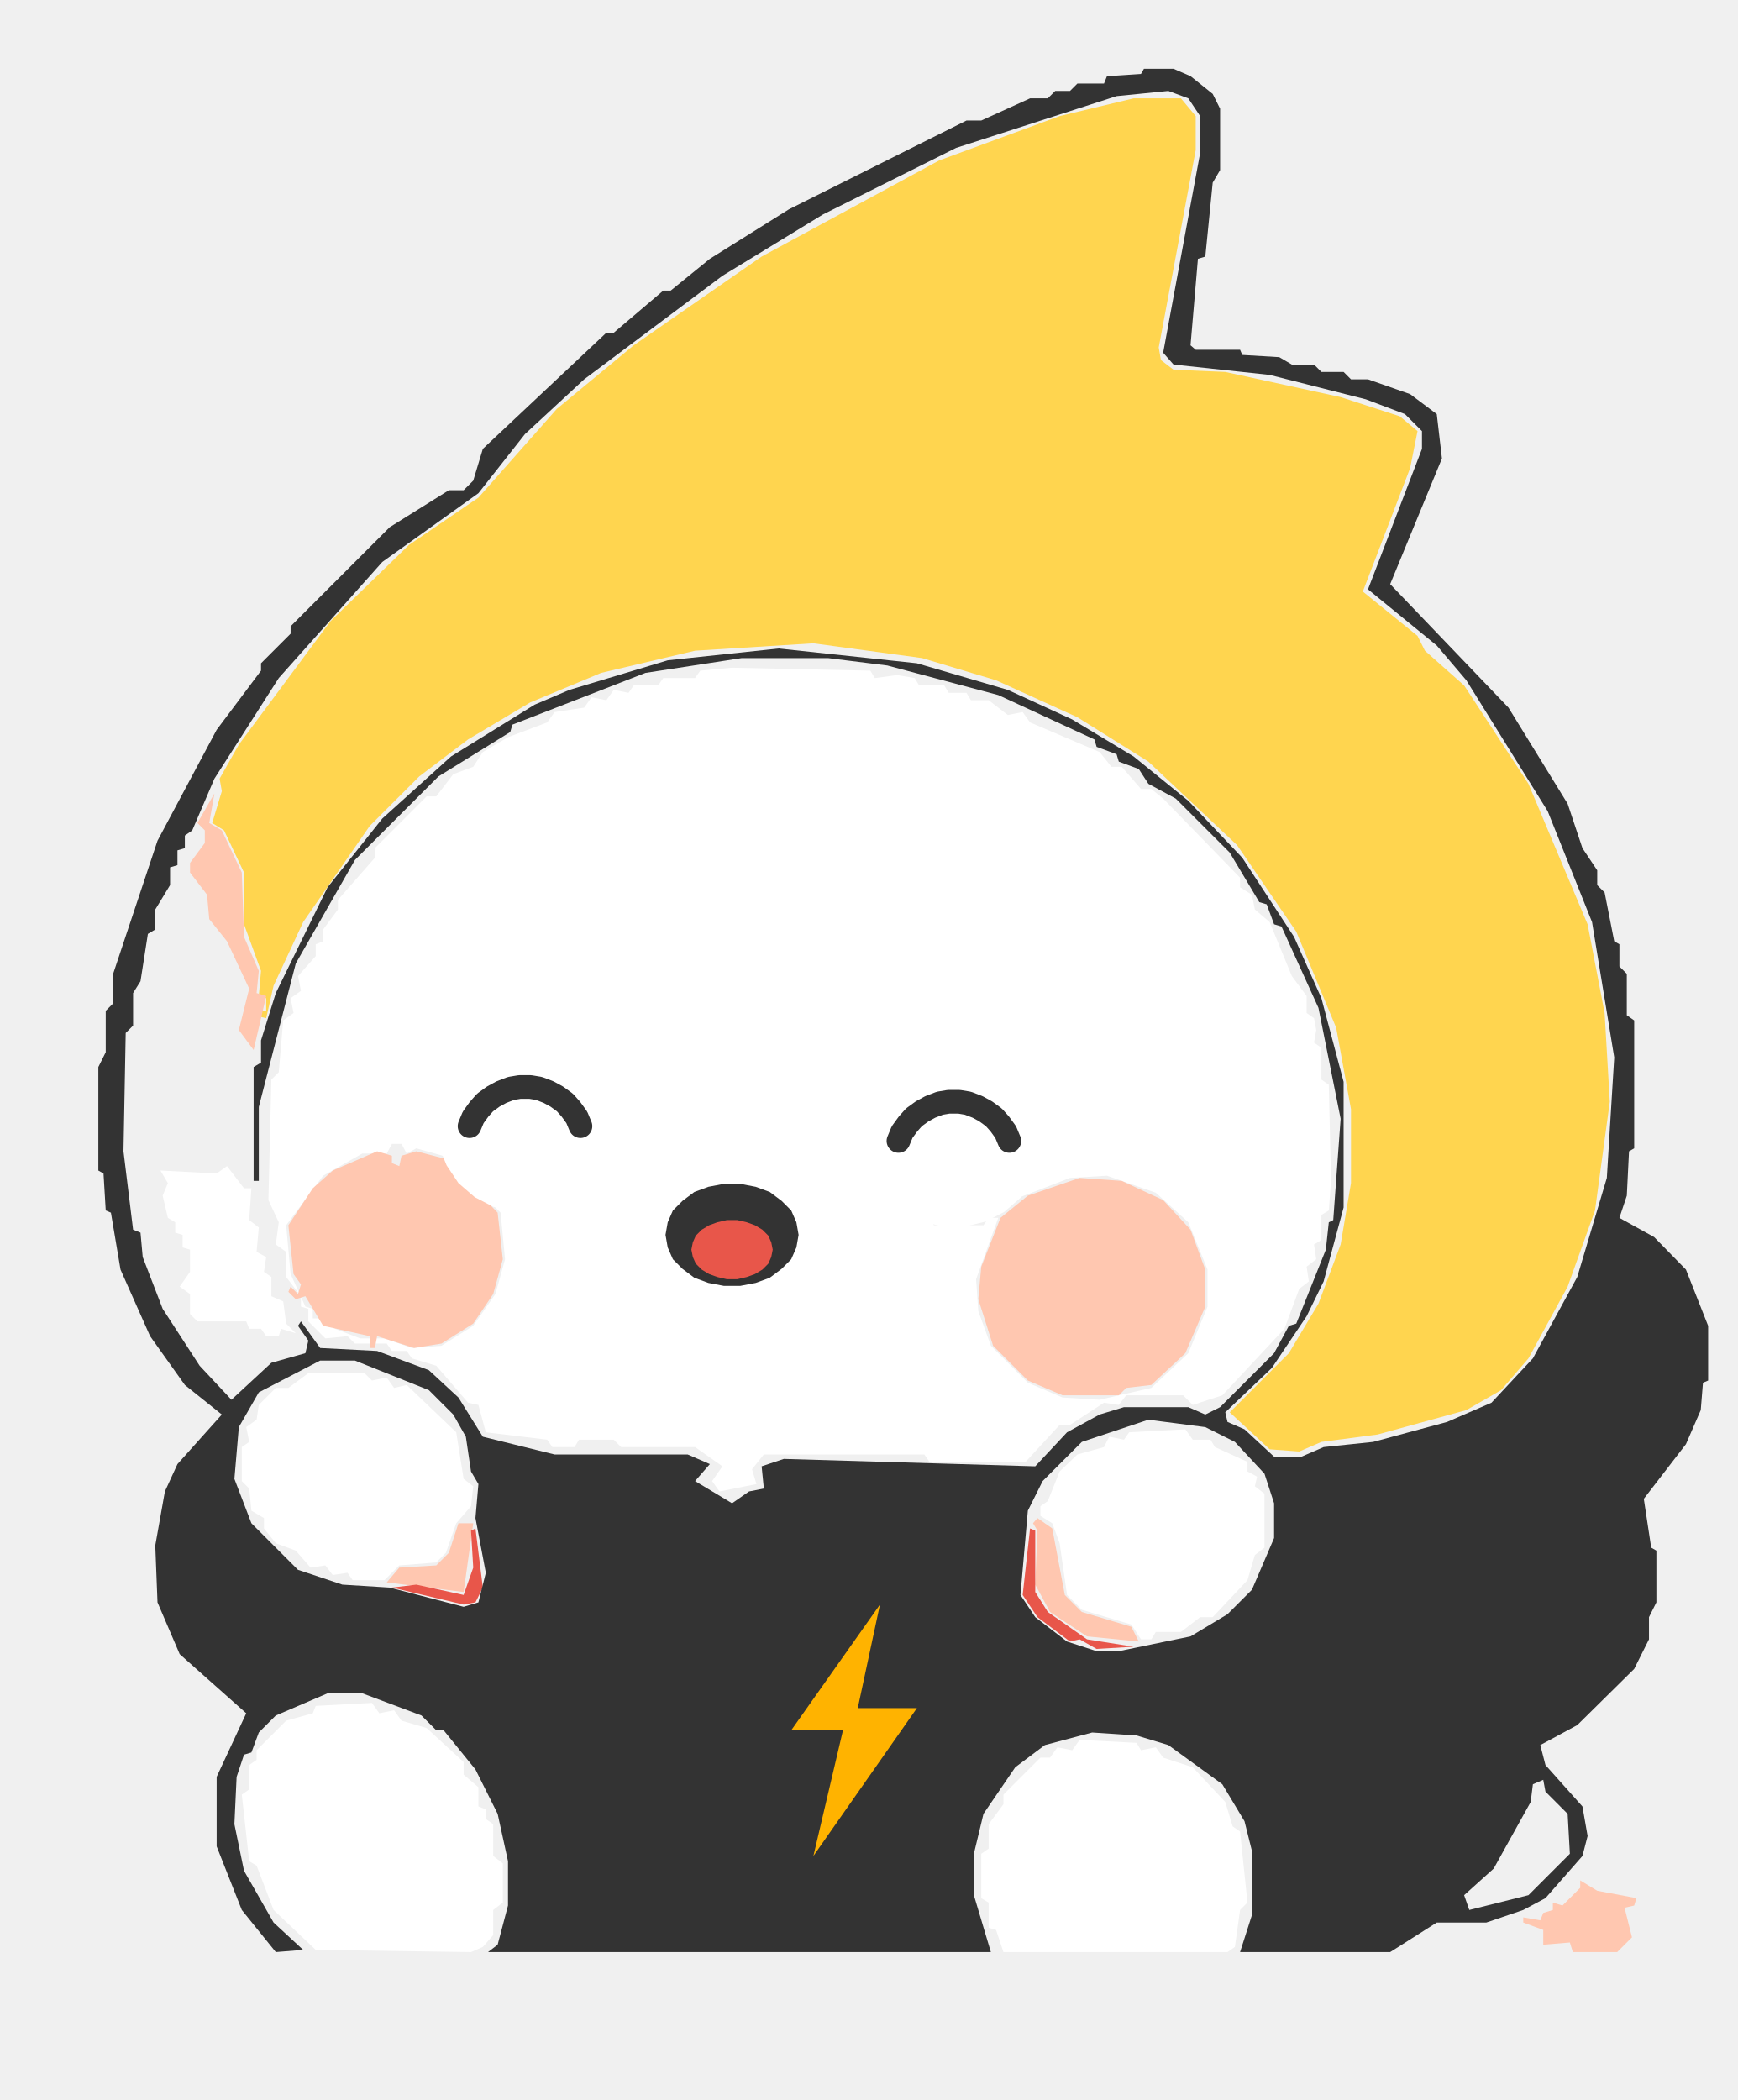
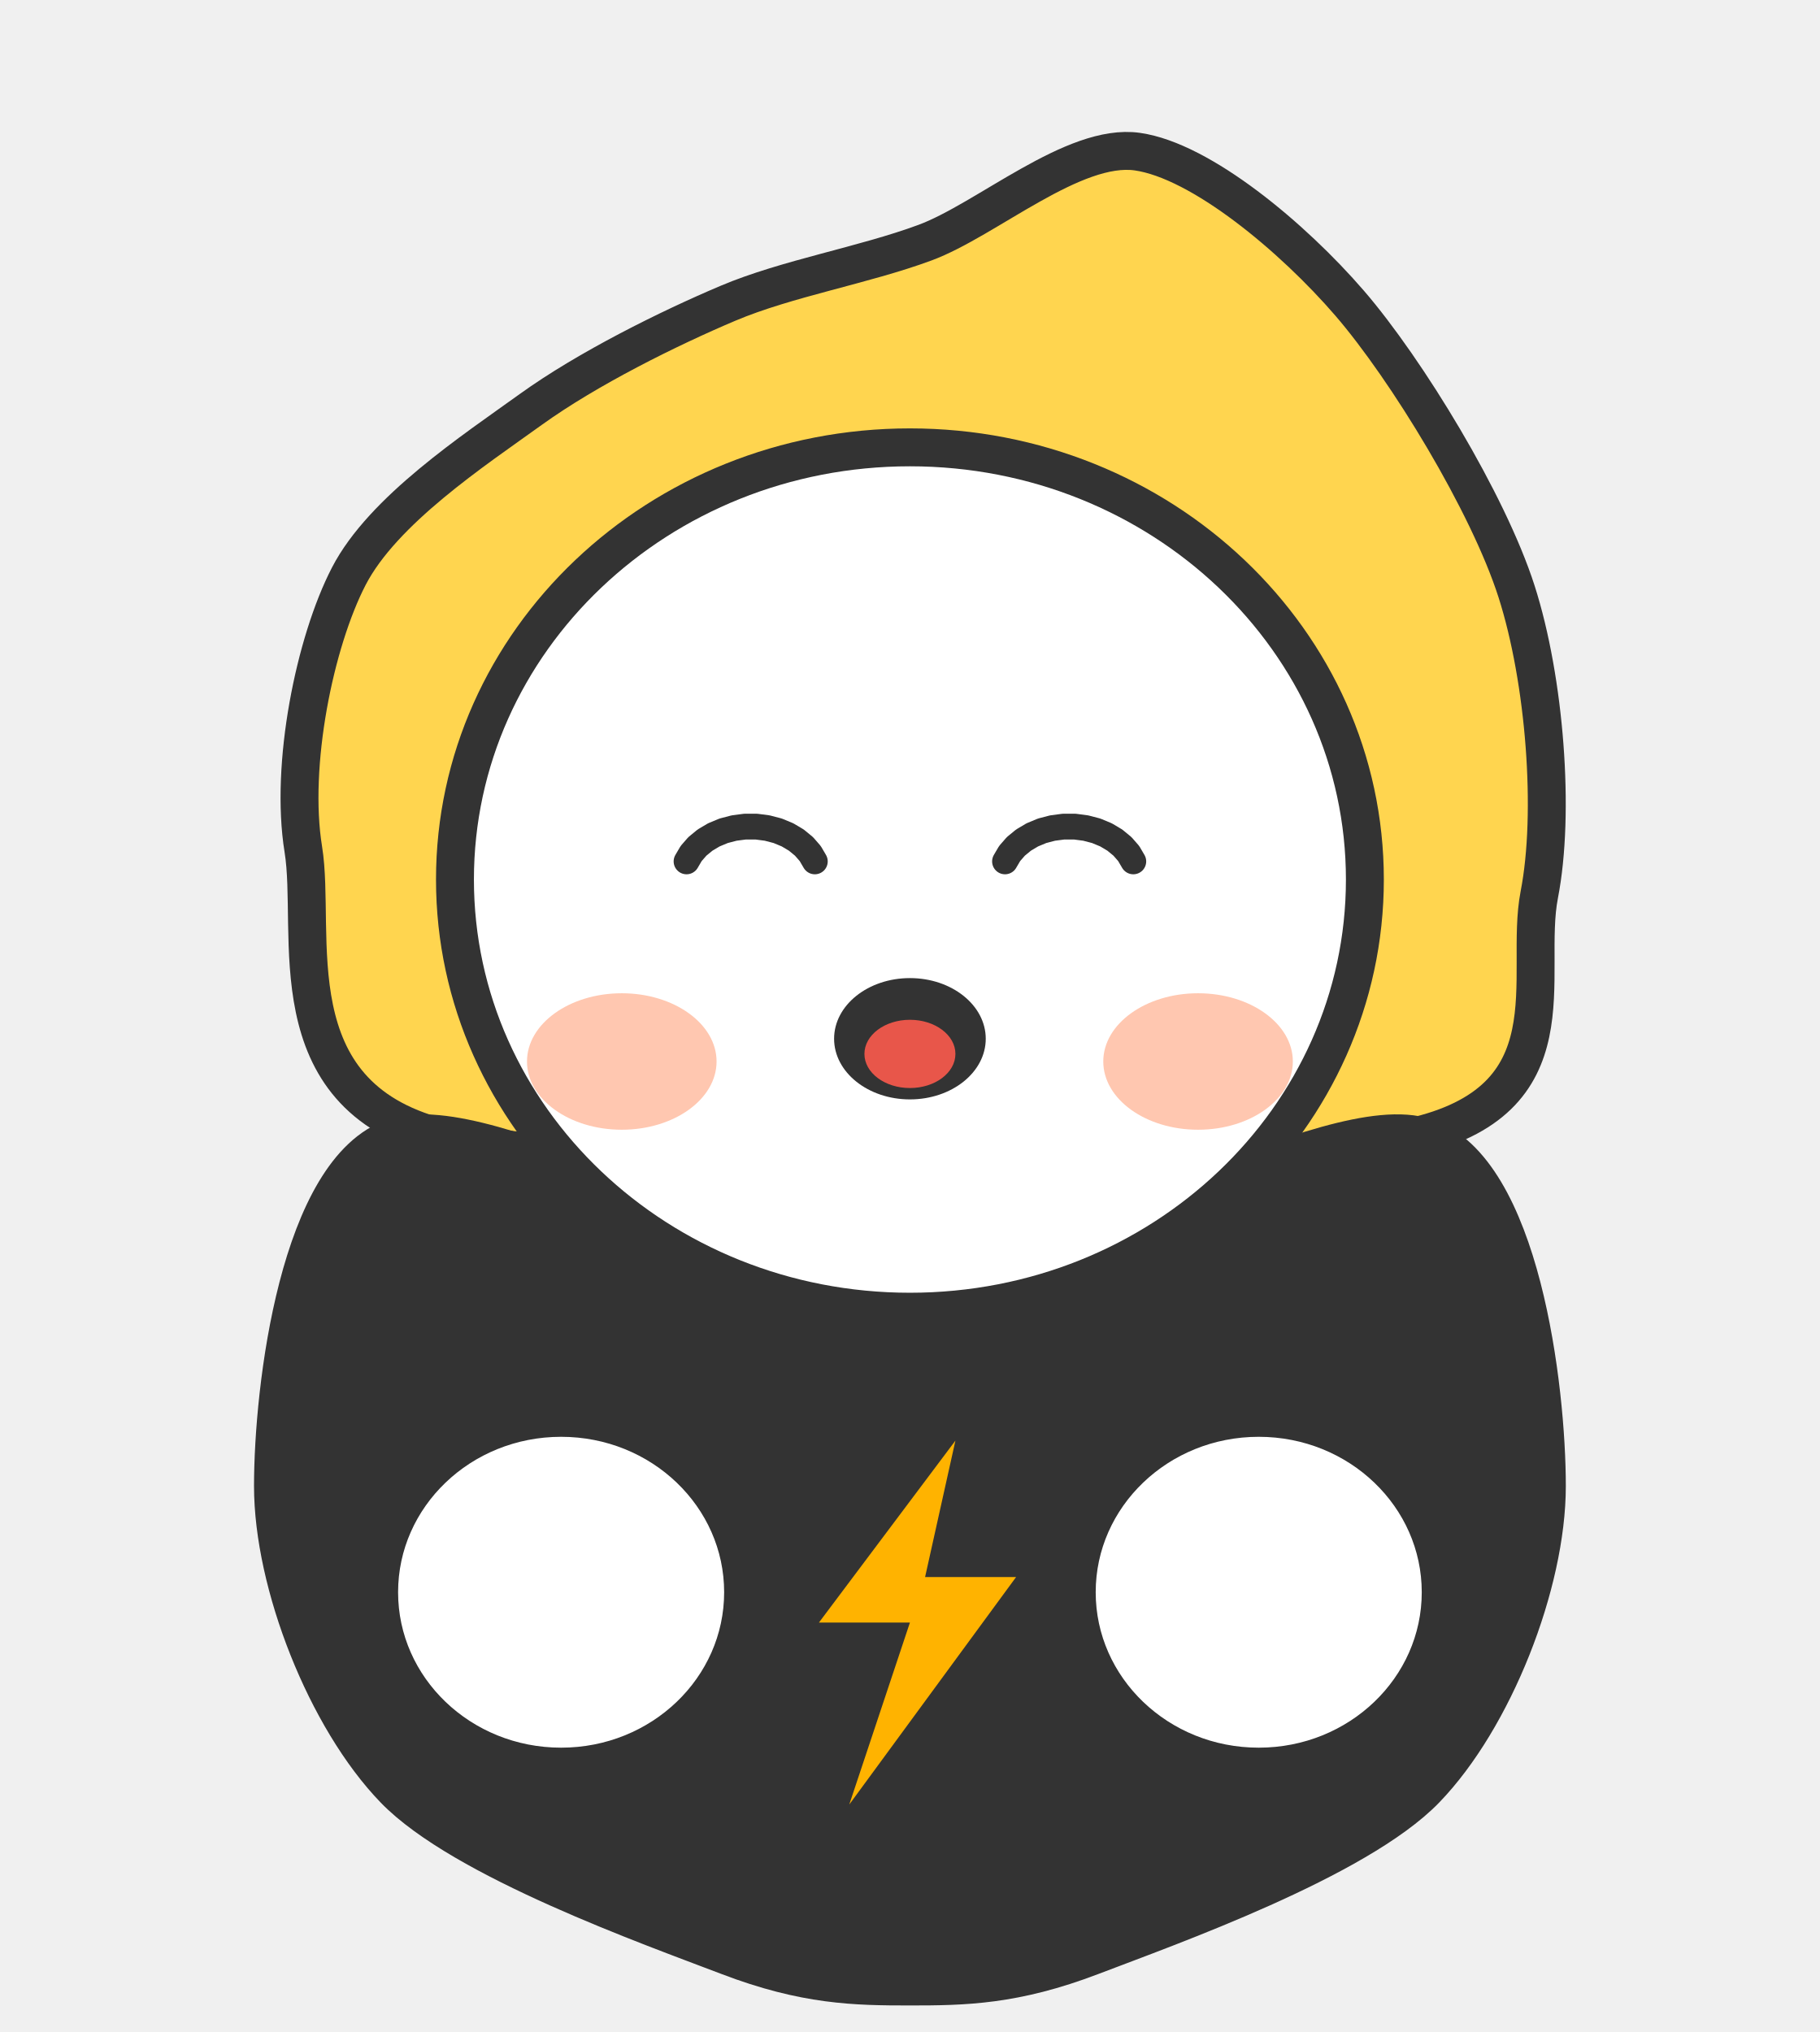
- <svg xmlns="http://www.w3.org/2000/svg" width="235" height="284" viewBox="0 0 235 284" role="img" aria-label="Volty 02-big-smile">
-   <path fill="#FFD54F" fill-rule="evenodd" d="M153.3,13.3 L143.3,15.7 L127.0,21.7 L103.0,34.7 L85.7,46.7 L75.3,55.3 L64.7,67.3 L55.3,73.7 L44.7,84.0 L32.3,100.7 L29.7,105.3 L30.0,107.0 L28.7,111.3 L30.3,112.3 L33.0,118.0 L33.0,125.0 L35.3,131.3 L35.0,134.7 L36.0,135.0 L36.0,136.7 L34.3,136.7 L34.3,137.3 L36.0,137.7 L37.0,133.3 L41.0,124.7 L50.0,111.7 L56.7,105.0 L63.3,100.0 L71.7,95.0 L81.3,91.0 L94.0,88.0 L110.0,87.0 L124.7,89.0 L134.7,92.0 L145.7,97.0 L155.3,103.0 L167.3,114.3 L175.3,126.0 L180.7,139.0 L182.7,150.0 L182.7,160.0 L181.3,168.3 L178.3,176.3 L174.3,183.0 L166.3,191.0 L171.7,196.0 L175.7,196.3 L178.7,195.0 L186.3,194.0 L198.3,190.7 L203.0,188.0 L206.7,183.7 L212.0,174.0 L215.7,163.7 L217.7,149.0 L217.0,137.0 L214.7,125.0 L206.7,106.0 L198.0,92.7 L192.7,88.0 L191.7,86.0 L184.3,80.0 L190.7,63.3 L191.7,58.3 L189.3,56.3 L181.3,53.7 L165.7,50.3 L158.7,50.0 L157.0,48.7 L156.7,47.0 L161.7,20.3 L161.7,15.7 L159.7,13.3 Z" />
-   <path fill="#FFFFFF" fill-rule="evenodd" d="M135.7,242.7 L135.7,244.0 L133.7,246.7 L133.7,250.0 L132.7,250.7 L132.7,256.7 L133.7,257.3 L133.7,260.7 L134.7,261.0 L135.7,264.0 L166.0,264.0 L167.0,263.3 L167.7,258.3 L168.7,257.3 L167.7,247.7 L166.7,247.0 L165.7,243.7 L161.3,239.0 L157.3,237.7 L156.3,236.3 L154.3,236.7 L153.7,235.7 L146.0,235.3 L145.0,236.7 L143.0,236.3 L142.0,237.7 L140.7,237.7 Z M38.7,232.7 L34.7,236.7 L34.7,238.0 L33.7,238.7 L33.7,242.0 L32.7,242.7 L33.7,251.7 L34.7,252.3 L37.0,258.3 L42.7,263.7 L63.7,264.0 L65.3,263.3 L66.7,261.7 L66.7,258.3 L68.0,257.3 L68.0,252.0 L66.7,251.0 L66.7,246.7 L65.7,246.0 L65.7,244.7 L64.7,244.3 L64.7,241.7 L62.7,240.0 L62.7,238.3 L57.7,233.7 L54.3,232.7 L53.3,231.3 L51.3,231.7 L50.3,230.3 L42.7,230.7 L42.3,231.7 Z M160.3,193.3 L152.7,193.7 L152.0,194.7 L150.0,194.3 L149.3,195.7 L145.7,196.7 L143.3,199.0 L141.7,203.0 L140.7,203.7 L140.7,205.0 L142.3,206.0 L143.3,208.7 L144.3,215.7 L146.3,217.7 L153.0,219.7 L154.3,221.7 L155.7,221.7 L156.3,220.7 L159.7,220.7 L162.3,218.7 L164.0,218.7 L168.7,213.7 L169.7,210.3 L171.0,209.3 L171.0,202.0 L169.7,201.0 L170.0,199.7 L168.7,199.0 L168.7,197.7 L164.3,195.7 L163.7,194.7 L161.3,194.7 Z M35.0,190.0 L34.7,192.0 L33.3,193.0 L33.7,195.0 L32.7,195.7 L32.7,200.3 L33.7,201.3 L34.0,204.3 L35.7,205.3 L35.7,206.7 L37.3,208.7 L40.0,209.7 L42.0,212.0 L44.0,211.7 L45.0,213.0 L47.0,212.7 L47.7,213.7 L52.0,213.7 L54.0,211.7 L59.0,211.3 L60.3,210.0 L61.7,206.0 L63.7,203.7 L64.0,201.0 L62.7,200.0 L61.7,193.7 L55.0,187.3 L53.3,187.7 L52.3,186.3 L50.3,186.7 L49.3,185.7 L41.7,185.7 L39.0,187.7 L37.3,187.7 Z M21.7,158.3 L22.7,160.0 L22.0,161.7 L22.7,164.7 L23.7,165.3 L23.7,166.7 L24.7,167.0 L24.7,168.7 L25.7,169.0 L25.7,172.0 L24.3,174.0 L25.7,175.0 L25.7,177.7 L26.7,178.7 L33.3,178.7 L33.7,179.7 L35.3,179.7 L36.0,180.7 L37.7,180.7 L38.0,179.7 L40.0,180.3 L38.7,179.0 L38.3,176.0 L36.7,175.3 L36.7,172.7 L35.7,172.0 L36.0,170.0 L34.7,169.3 L35.0,166.0 L33.7,165.0 L34.0,160.7 L33.0,160.7 L30.7,157.7 L29.3,158.7 Z M40.3,132.0 L40.7,134.0 L39.3,135.0 L39.7,137.0 L38.3,138.0 L37.7,145.0 L36.7,146.0 L36.3,162.3 L37.7,165.3 L37.3,168.3 L38.7,169.3 L38.7,172.7 L40.7,175.3 L40.7,176.7 L41.7,177.0 L41.7,178.7 L44.0,181.0 L47.0,180.7 L48.0,181.7 L52.3,181.7 L53.0,182.7 L55.0,182.7 L55.7,183.7 L59.0,184.7 L63.3,189.7 L64.7,190.0 L65.7,193.7 L74.0,194.7 L74.7,195.7 L77.7,195.7 L78.3,194.7 L83.0,194.7 L84.0,195.7 L94.0,195.7 L97.7,198.3 L96.3,200.3 L97.3,201.7 L102.3,200.7 L101.7,198.7 L103.3,196.7 L125.0,196.7 L125.7,197.7 L138.7,197.7 L143.3,192.7 L144.7,192.7 L149.3,189.7 L151.3,190.0 L152.3,188.7 L160.0,188.7 L161.3,190.0 L165.3,188.7 L173.7,179.7 L175.7,174.3 L177.0,173.3 L176.7,171.3 L178.0,170.3 L177.7,168.3 L178.7,167.7 L178.7,164.3 L179.7,163.7 L180.0,159.7 L179.7,146.7 L178.7,146.0 L178.7,141.7 L177.7,141.0 L178.0,139.3 L177.7,137.7 L176.7,137.0 L176.7,134.7 L174.7,132.0 L171.7,124.7 L169.7,123.0 L169.3,121.0 L167.7,120.0 L167.7,118.7 L157.3,108.0 L155.7,106.7 L154.3,106.7 L151.7,103.7 L150.3,103.7 L148.7,101.7 L139.3,97.7 L138.3,96.3 L136.3,96.7 L133.7,94.7 L131.3,94.7 L130.7,93.7 L128.3,93.7 L127.7,92.7 L124.3,92.7 L123.7,91.7 L121.3,91.3 L118.3,91.7 L117.7,90.7 L99.0,90.3 L94.7,90.7 L94.0,91.7 L89.7,91.7 L89.0,92.7 L85.7,92.7 L85.0,93.7 L83.0,93.3 L82.0,94.7 L80.0,94.3 L79.0,95.7 L75.0,96.3 L74.0,97.7 L68.7,99.7 L65.3,101.7 L64.0,103.7 L61.3,104.7 L59.0,107.7 L57.7,107.7 L50.7,114.7 L50.7,116.0 L45.7,121.7 L45.7,123.0 L43.7,125.7 L43.7,127.3 L42.7,127.7 L42.7,129.3 Z M87.0,162.0 L89.0,160.7 L90.7,161.7 L94.7,161.7 L96.3,158.7 L100.0,158.7 L102.7,161.7 L104.0,161.7 L104.7,162.7 L107.3,163.0 L108.3,161.7 L110.3,161.7 L111.7,162.7 L111.7,164.3 L110.0,166.7 L107.7,166.7 L107.7,170.0 L105.7,171.7 L105.3,173.7 L102.0,174.3 L101.0,175.7 L98.3,175.7 L97.3,174.3 L95.3,174.7 L91.7,171.0 L91.7,168.0 L90.7,166.3 L86.7,165.0 Z M124.3,146.7 L125.7,146.7 L126.3,145.7 L132.0,145.7 L137.7,150.3 L137.7,151.7 L138.7,152.3 L138.7,160.0 L137.7,160.7 L137.7,162.0 L144.7,159.3 L149.7,159.0 L156.3,161.3 L160.7,165.3 L163.3,171.7 L163.3,176.7 L160.7,183.0 L155.7,187.7 L148.7,189.3 L143.7,189.0 L139.0,187.0 L134.0,182.0 L132.3,177.3 L132.0,173.0 L135.0,164.7 L133.7,164.7 L133.0,165.7 L126.3,165.7 L125.7,164.7 L124.3,164.7 L120.7,160.0 L120.7,151.3 Z M78.7,145.3 L78.7,146.7 L80.7,149.3 L80.7,157.0 L79.7,157.7 L79.7,159.0 L77.0,161.7 L74.0,162.3 L73.0,163.7 L70.3,163.7 L69.7,162.7 L67.3,162.7 L65.3,160.7 L64.7,161.0 L67.7,164.0 L68.3,170.3 L67.0,175.0 L64.0,179.3 L59.7,182.0 L55.7,182.3 L52.0,181.0 L48.7,181.0 L45.3,179.7 L44.3,178.3 L42.3,178.3 L42.3,177.0 L41.3,176.7 L39.3,172.3 L38.7,165.7 L43.7,159.0 L49.0,156.0 L52.3,156.0 L53.0,154.7 L54.3,154.7 L55.0,156.0 L56.3,155.3 L61.3,156.7 L62.7,158.0 L62.7,155.0 L61.7,154.0 L62.7,148.3 L63.7,147.7 L63.7,146.3 L68.3,142.7 L75.0,142.7 Z" />
-   <path fill="#FFC7B0" fill-rule="evenodd" d="M206.0,259.3 L206.0,260.0 L208.7,261.0 L208.7,263.0 L212.3,262.7 L212.7,264.0 L218.7,264.0 L220.7,262.0 L219.7,258.0 L221.0,257.7 L221.3,256.7 L216.0,255.7 L213.7,254.3 L213.7,255.3 L211.3,257.7 L210.0,257.3 L210.0,258.3 L208.7,258.7 L208.3,259.7 Z M64.0,206.0 L62.0,206.0 L60.7,210.0 L59.0,211.7 L54.0,212.0 L52.3,214.0 L62.7,215.3 Z M140.3,205.3 L139.7,206.0 L140.3,207.0 L140.0,214.3 L142.0,218.0 L147.0,221.3 L154.0,222.0 L153.0,220.0 L146.3,218.0 L144.0,215.7 L142.3,206.7 Z M95.3,166.0 L95.7,169.0 L97.7,171.0 L101.7,171.0 L103.7,168.0 L103.7,166.7 L100.7,165.7 L99.7,164.0 Z M146.0,159.3 L139.0,161.7 L135.3,164.7 L132.7,171.3 L132.3,175.7 L134.3,182.0 L139.0,186.7 L143.7,188.7 L151.3,188.7 L152.3,187.7 L155.7,187.3 L160.3,183.0 L163.0,176.7 L163.0,171.7 L161.0,166.3 L157.3,162.3 L151.7,159.7 Z M45.0,158.3 L42.3,160.7 L39.0,165.7 L39.7,172.3 L40.7,173.7 L40.3,175.0 L39.3,174.0 L39.0,174.7 L40.0,175.7 L41.3,175.3 L43.7,179.3 L50.0,180.7 L50.0,182.3 L50.7,182.3 L51.0,180.7 L56.0,182.3 L59.7,181.7 L64.0,179.0 L66.7,175.0 L68.0,170.3 L67.3,164.0 L64.7,161.3 L64.7,160.3 L63.0,159.7 L61.3,157.0 L56.3,155.7 L54.3,156.3 L54.0,157.7 L53.0,157.3 L53.0,156.3 L51.0,155.7 Z M29.0,107.3 L26.7,111.3 L27.7,112.3 L27.7,114.0 L25.7,116.7 L25.7,118.0 L28.0,121.0 L28.3,124.3 L30.7,127.3 L33.7,133.7 L32.3,139.3 L34.3,142.0 L36.0,134.7 L34.7,134.3 L35.0,131.3 L33.0,126.7 L32.7,118.0 L30.0,112.3 L28.3,111.3 Z" />
-   <path fill="#E8564A" fill-rule="evenodd" d="M139.3,206.7 L138.3,215.7 L140.3,218.7 L144.7,222.0 L146.0,221.7 L148.3,223.0 L153.3,222.7 L147.0,221.7 L141.7,218.0 L140.0,215.3 L140.0,207.0 Z M64.3,206.7 L63.7,207.0 L64.0,212.0 L62.7,215.7 L56.3,214.3 L53.0,214.7 L62.7,217.0 L64.3,216.7 L65.3,214.7 Z" />
-   <path fill="#333333" fill-rule="evenodd" d="M88.0,162.7 L88.3,165.0 L92.0,166.0 L93.3,170.7 L96.3,173.7 L101.3,174.0 L104.0,172.7 L106.0,170.3 L106.7,166.7 L111.0,163.7 L109.7,162.7 L107.7,164.0 L103.3,163.3 L101.3,162.3 L100.3,160.3 L99.0,160.0 L96.3,160.3 L95.0,162.3 L93.0,163.3 L90.3,163.3 L89.0,162.0 Z M98.3,163.3 L99.7,163.3 L104.3,166.3 L104.3,168.7 L101.0,172.3 L97.3,172.0 L94.7,168.7 L94.7,165.7 Z M128.7,146.7 L125.3,147.7 L122.7,150.3 L121.3,154.0 L121.3,157.3 L122.7,161.0 L125.3,163.7 L127.3,164.7 L132.0,164.7 L134.0,164.0 L136.7,161.0 L137.7,154.7 L136.0,150.0 L134.3,148.3 L131.0,146.7 Z M71.0,143.3 L67.3,144.7 L64.7,147.3 L63.3,150.7 L63.3,155.7 L65.3,160.0 L68.3,161.7 L73.3,162.0 L76.0,161.0 L78.7,158.0 L80.0,152.0 L78.0,146.3 L74.0,143.7 Z M161.0,10.3 L158.7,9.3 L154.7,9.3 L154.3,10.0 L149.7,10.3 L149.3,11.3 L145.7,11.3 L144.7,12.3 L142.7,12.3 L141.7,13.3 L139.3,13.3 L132.7,16.3 L130.7,16.3 L106.7,28.3 L96.0,35.0 L90.7,39.3 L89.7,39.3 L83.0,45.0 L82.0,45.0 L65.3,60.7 L64.0,65.0 L62.7,66.3 L60.7,66.3 L52.7,71.3 L39.3,84.7 L39.3,85.7 L35.3,89.7 L35.3,90.7 L29.3,98.7 L21.3,113.7 L15.3,131.7 L15.3,135.7 L14.3,136.7 L14.3,142.3 L13.3,144.3 L13.3,158.3 L14.0,158.7 L14.3,163.7 L15.0,164.0 L16.3,171.7 L20.3,180.7 L25.0,187.3 L30.0,191.3 L24.0,198.0 L22.3,201.7 L21.0,209.0 L21.3,216.7 L24.3,223.7 L33.3,231.7 L29.3,240.3 L29.3,249.7 L32.7,258.3 L37.3,264.0 L41.0,263.7 L37.0,260.0 L33.0,253.0 L31.7,246.7 L32.0,240.3 L33.0,237.3 L34.0,237.0 L35.0,234.3 L37.3,232.0 L44.3,229.0 L49.0,229.0 L57.0,232.0 L59.0,234.0 L60.0,234.0 L64.3,239.3 L67.3,245.3 L68.7,251.7 L68.7,257.7 L67.3,263.0 L66.0,264.0 L134.0,264.0 L131.7,256.3 L131.7,250.7 L133.0,245.3 L137.3,239.0 L141.3,236.0 L147.7,234.3 L153.7,234.7 L158.0,236.0 L165.3,241.3 L168.3,246.3 L169.3,250.3 L169.3,259.0 L167.7,264.0 L188.0,264.0 L194.3,260.0 L201.0,260.0 L206.0,258.3 L209.0,256.7 L214.0,251.0 L214.7,248.3 L214.0,244.3 L209.0,238.7 L208.3,236.0 L213.3,233.3 L221.0,225.7 L223.0,221.7 L223.0,218.7 L224.0,216.7 L224.0,209.7 L223.3,209.3 L222.3,202.7 L228.0,195.3 L230.0,190.7 L230.3,187.0 L231.0,186.7 L231.0,179.3 L228.0,171.7 L223.7,167.3 L219.0,164.7 L220.0,161.7 L220.3,155.7 L221.0,155.3 L221.0,138.0 L220.0,137.3 L220.0,131.7 L219.0,130.7 L219.0,127.7 L218.3,127.3 L217.0,120.7 L216.0,119.7 L216.0,117.7 L214.0,114.7 L212.0,108.7 L204.0,95.7 L188.0,79.0 L195.0,62.0 L194.3,56.0 L190.7,53.3 L185.0,51.3 L182.7,51.3 L181.7,50.3 L178.7,50.3 L177.7,49.3 L174.7,49.3 L173.0,48.3 L168.0,48.0 L167.7,47.3 L161.7,47.3 L161.0,46.7 L162.0,35.0 L163.0,34.7 L164.0,24.7 L165.0,23.0 L165.0,14.7 L164.0,12.7 Z M208.7,240.7 L209.0,242.3 L212.0,245.3 L212.3,250.7 L206.7,256.3 L198.7,258.3 L198.0,256.3 L202.0,252.7 L207.0,243.7 L207.3,241.3 Z M167.0,195.0 L171.0,199.3 L172.3,203.3 L172.3,208.0 L169.3,215.0 L166.0,218.3 L161.0,221.3 L151.3,223.3 L148.3,223.3 L144.3,222.0 L140.0,218.7 L138.0,215.7 L139.0,204.3 L141.0,200.3 L146.3,195.0 L155.3,192.0 L163.0,193.0 Z M35.0,188.3 L43.3,184.0 L48.0,184.0 L58.0,188.0 L61.3,191.3 L63.0,194.3 L63.7,199.0 L64.7,200.7 L64.3,205.3 L65.7,212.7 L64.7,216.7 L62.7,217.3 L52.7,214.7 L46.3,214.3 L40.3,212.3 L34.0,206.0 L31.7,200.0 L32.3,193.0 Z M160.7,13.3 L162.3,15.7 L162.3,20.7 L157.3,47.7 L158.7,49.3 L171.7,50.7 L184.7,54.0 L190.0,56.0 L192.3,58.3 L192.3,60.7 L185.0,79.7 L194.3,87.3 L198.3,92.0 L209.3,109.7 L215.3,124.7 L218.3,143.0 L217.3,159.3 L213.3,172.7 L207.3,183.7 L201.7,189.7 L195.7,192.3 L185.7,195.0 L179.0,195.7 L176.0,197.0 L172.3,197.0 L168.3,193.3 L166.0,192.3 L165.7,191.0 L172.0,185.0 L176.7,178.0 L179.0,173.3 L181.7,163.3 L181.7,146.3 L178.7,135.0 L175.0,126.7 L168.0,116.0 L160.7,108.3 L153.3,102.3 L145.0,97.3 L136.3,93.3 L124.0,89.7 L105.3,87.7 L90.3,89.3 L77.0,93.3 L72.3,95.3 L61.0,102.3 L51.7,110.7 L44.3,120.0 L37.3,134.3 L35.3,140.7 L35.3,143.7 L34.3,144.3 L34.3,159.7 L35.0,159.7 L35.0,149.7 L40.0,130.3 L48.0,116.3 L59.3,105.0 L69.0,99.0 L69.3,98.0 L87.3,91.0 L100.3,89.0 L112.0,89.0 L120.0,90.0 L135.0,94.0 L148.0,100.0 L148.3,101.0 L151.0,102.0 L151.3,103.0 L154.0,104.0 L155.3,106.0 L159.0,108.0 L166.3,115.3 L170.3,122.0 L171.3,122.3 L172.3,125.0 L173.3,125.3 L178.3,136.3 L181.3,151.3 L180.3,165.0 L179.7,165.3 L179.3,169.0 L175.3,179.0 L174.3,179.3 L172.3,183.0 L165.0,190.3 L163.0,191.3 L160.7,190.3 L152.0,190.3 L148.7,191.3 L144.3,193.7 L140.0,198.3 L106.0,197.3 L103.0,198.3 L103.3,201.3 L101.3,201.7 L99.0,203.3 L94.0,200.3 L96.0,198.0 L93.0,196.7 L75.0,196.7 L65.3,194.3 L62.0,189.0 L58.0,185.3 L51.0,182.7 L43.3,182.3 L40.7,178.7 L40.3,179.3 L41.7,181.3 L41.3,183.0 L36.7,184.3 L31.3,189.3 L27.0,184.7 L22.0,177.0 L19.3,170.0 L19.0,166.7 L18.0,166.3 L16.7,155.7 L17.0,139.7 L18.0,138.7 L18.0,134.3 L19.0,132.7 L20.0,126.3 L21.0,125.7 L21.0,123.0 L23.0,119.7 L23.0,117.3 L24.0,117.0 L24.0,115.0 L25.0,114.7 L25.0,113.0 L26.0,112.3 L29.0,105.3 L37.7,91.7 L51.7,76.0 L64.7,66.7 L71.0,58.7 L79.0,51.3 L97.7,37.3 L111.3,29.0 L129.3,20.0 L151.0,13.0 L158.0,12.3 Z" />
-   <path fill="#FFB300" fill-rule="evenodd" d="M119.0,217.0 L107.0,234.0 L114.0,234.0 L110.0,251.0 L124.0,231.0 L116.0,231.0 Z" />
-   <path fill="#FFFFFF" fill-rule="evenodd" d="M83.0,152.0 L82.7,154.9 L81.6,157.6 L80.0,160.0 L77.8,161.9 L75.3,163.2 L72.4,163.9 L69.6,163.9 L66.7,163.2 L64.2,161.9 L62.0,160.0 L60.4,157.6 L59.3,154.9 L59.0,152.0 L59.3,149.1 L60.4,146.4 L62.0,144.0 L64.2,142.1 L66.7,140.8 L69.6,140.1 L72.4,140.1 L75.3,140.8 L77.8,142.1 L80.0,144.0 L81.6,146.4 L82.7,149.1 Z" />
-   <path fill="#FFFFFF" fill-rule="evenodd" d="M141.0,154.0 L140.7,156.9 L139.6,159.6 L138.0,162.0 L135.8,163.9 L133.3,165.2 L130.4,165.9 L127.6,165.9 L124.7,165.2 L122.2,163.9 L120.0,162.0 L118.4,159.6 L117.3,156.9 L117.0,154.0 L117.3,151.1 L118.4,148.4 L120.0,146.0 L122.2,144.1 L124.7,142.8 L127.6,142.1 L130.4,142.1 L133.3,142.8 L135.8,144.1 L138.0,146.0 L139.6,148.4 L140.7,151.1 Z" />
-   <path fill="#FFFFFF" fill-rule="evenodd" d="M114.0,166.0 L113.6,168.6 L112.3,171.1 L110.2,173.3 L107.5,175.1 L104.3,176.3 L100.8,176.9 L97.2,176.9 L93.7,176.3 L90.5,175.1 L87.8,173.3 L85.7,171.1 L84.4,168.6 L84.0,166.0 L84.4,163.4 L85.7,160.9 L87.8,158.7 L90.5,156.9 L93.7,155.7 L97.2,155.1 L100.8,155.1 L104.3,155.7 L107.5,156.9 L110.2,158.7 L112.3,160.9 L113.6,163.4 Z" />
-   <path fill="none" stroke="#333333" stroke-width="3.2" stroke-linecap="round" stroke-linejoin="round" d="M63.5,152.3 L64.0,151.1 L64.8,150.0 L65.6,149.1 L66.7,148.3 L67.8,147.7 L69.1,147.2 L70.3,147.0 L71.7,147.0 L72.9,147.2 L74.2,147.7 L75.3,148.3 L76.4,149.1 L77.2,150.0 L78.0,151.1 L78.5,152.3" />
-   <path fill="none" stroke="#333333" stroke-width="3.2" stroke-linecap="round" stroke-linejoin="round" d="M121.5,154.3 L122.0,153.1 L122.8,152.0 L123.6,151.1 L124.7,150.3 L125.8,149.7 L127.1,149.2 L128.3,149.0 L129.7,149.0 L130.9,149.2 L132.2,149.7 L133.3,150.3 L134.4,151.1 L135.2,152.0 L136.0,153.1 L136.5,154.3" />
-   <path fill="#333333" fill-rule="evenodd" d="M108.0,167.0 L107.7,168.7 L107.0,170.3 L105.7,171.6 L104.1,172.8 L102.2,173.5 L100.1,173.9 L97.9,173.9 L95.8,173.5 L93.9,172.8 L92.3,171.6 L91.0,170.3 L90.3,168.7 L90.0,167.0 L90.3,165.3 L91.0,163.7 L92.3,162.4 L93.9,161.2 L95.8,160.5 L97.9,160.1 L100.1,160.1 L102.2,160.5 L104.1,161.2 L105.7,162.4 L107.0,163.7 L107.7,165.3 Z" />
-   <path fill="#E8564A" fill-rule="evenodd" d="M104.5,169.0 L104.3,170.0 L103.9,170.9 L103.1,171.7 L102.1,172.3 L101.0,172.7 L99.7,173.0 L98.3,173.0 L97.0,172.7 L95.9,172.3 L94.9,171.7 L94.1,170.9 L93.7,170.0 L93.5,169.0 L93.7,168.0 L94.1,167.1 L94.9,166.3 L95.9,165.7 L97.0,165.3 L98.3,165.0 L99.7,165.0 L101.0,165.3 L102.1,165.7 L103.1,166.3 L103.9,167.1 L104.3,168.0 Z" />
+ <svg xmlns="http://www.w3.org/2000/svg" width="240" height="268" viewBox="0 0 240 268" role="img" aria-label="Volty 02-big-smile">
+   <path fill="#FFD54F" stroke="#333333" stroke-width="5" stroke-linecap="round" stroke-linejoin="round" d="M58.00 150.00 C36.10 144.30 41.80 123.10 40.00 112.00 C38.20 100.90 41.50 84.70 46.00 76.00 C50.50 67.30 62.50 59.40 70.00 54.00 C77.50 48.60 88.20 43.30 96.00 40.00 C103.80 36.70 113.90 35.00 122.00 32.00 C130.10 29.00 141.60 18.80 150.00 20.00 C158.40 21.20 170.50 31.30 178.00 40.00 C185.50 48.70 196.25 66.30 200.00 78.00 C203.75 89.70 205.10 107.20 203.00 118.00 C200.90 128.80 207.75 145.20 186.00 150.00 C164.25 154.80 79.90 155.70 58.00 150.00 Z" />
+   <path fill="#333333" stroke="#333333" stroke-width="5" stroke-linecap="round" stroke-linejoin="round" d="M52.00 150.00 C39.40 154.20 36.00 183.10 36.00 196.00 C36.00 208.90 43.00 226.70 52.00 236.00 C61.00 245.30 85.80 254.10 96.00 258.00 C106.20 261.90 112.80 262.00 120.00 262.00 C127.20 262.00 133.80 261.90 144.00 258.00 C154.20 254.10 179.00 245.30 188.00 236.00 C197.00 226.70 204.00 208.90 204.00 196.00 C204.00 183.10 200.60 154.20 188.00 150.00 C175.40 145.80 140.40 168.00 120.00 168.00 C99.60 168.00 64.60 145.80 52.00 150.00 Z" />
+   <path fill="#FFFFFF" stroke="#333333" stroke-width="5" stroke-linecap="round" stroke-linejoin="round" d="M180.00 116.00 C180.00 147.48 153.14 173.00 120.00 173.00 C86.86 173.00 60.00 147.48 60.00 116.00 C60.00 84.52 86.86 59.00 120.00 59.00 C153.14 59.00 180.00 84.52 180.00 116.00 Z" />
+   <path fill="#FFFFFF" stroke="#333333" stroke-width="5" stroke-linecap="round" stroke-linejoin="round" d="M98.00 210.00 C98.00 222.70 87.26 233.00 74.00 233.00 C60.74 233.00 50.00 222.70 50.00 210.00 C50.00 197.30 60.74 187.00 74.00 187.00 C87.26 187.00 98.00 197.30 98.00 210.00 Z" />
+   <path fill="#FFFFFF" stroke="#333333" stroke-width="5" stroke-linecap="round" stroke-linejoin="round" d="M190.00 210.00 C190.00 222.70 179.26 233.00 166.00 233.00 C152.74 233.00 142.00 222.70 142.00 210.00 C142.00 197.30 152.74 187.00 166.00 187.00 C179.26 187.00 190.00 197.30 190.00 210.00 Z" />
+   <path fill="#FFB300" d="M126.00 190.00 L108.00 214.00 L120.00 214.00 L112.00 238.00 L134.00 208.00 L122.00 208.00 Z" />
+   <path fill="#FFC7B0" d="M94.50 140.00 C94.50 144.97 88.90 149.00 82.00 149.00 C75.10 149.00 69.50 144.97 69.50 140.00 C69.50 135.03 75.10 131.00 82.00 131.00 C88.90 131.00 94.50 135.03 94.50 140.00 Z" />
+   <path fill="#FFC7B0" d="M170.50 140.00 C170.50 144.97 164.90 149.00 158.00 149.00 C151.10 149.00 145.50 144.97 145.50 140.00 C145.50 135.03 151.10 131.00 158.00 131.00 C164.90 131.00 170.50 135.03 170.50 140.00 Z" />
+   <path fill="none" stroke="#333333" stroke-width="3.4" stroke-linecap="round" stroke-linejoin="round" d="M90.54 113.61 L91.15 112.57 L91.97 111.63 L92.98 110.80 L94.14 110.11 L95.44 109.57 L96.82 109.21 L98.27 109.02 L99.73 109.02 L101.18 109.21 L102.56 109.57 L103.86 110.11 L105.02 110.80 L106.03 111.63 L106.85 112.57 L107.46 113.61" />
+   <path fill="none" stroke="#333333" stroke-width="3.4" stroke-linecap="round" stroke-linejoin="round" d="M132.54 113.61 L133.15 112.57 L133.97 111.63 L134.98 110.80 L136.14 110.11 L137.44 109.57 L138.82 109.21 L140.27 109.02 L141.73 109.02 L143.18 109.21 L144.56 109.57 L145.86 110.11 L147.02 110.80 L148.03 111.63 L148.85 112.57 L149.46 113.61" />
+   <path fill="#333333" d="M130.00 137.00 C130.00 141.42 125.52 145.00 120.00 145.00 C114.48 145.00 110.00 141.42 110.00 137.00 C110.00 132.58 114.48 129.00 120.00 129.00 C125.52 129.00 130.00 132.58 130.00 137.00 Z" />
+   <path fill="#E8564A" d="M126.00 139.00 C126.00 141.49 123.31 143.50 120.00 143.50 C116.69 143.50 114.00 141.49 114.00 139.00 C114.00 136.51 116.69 134.50 120.00 134.50 C123.31 134.50 126.00 136.51 126.00 139.00 Z" />
</svg>
